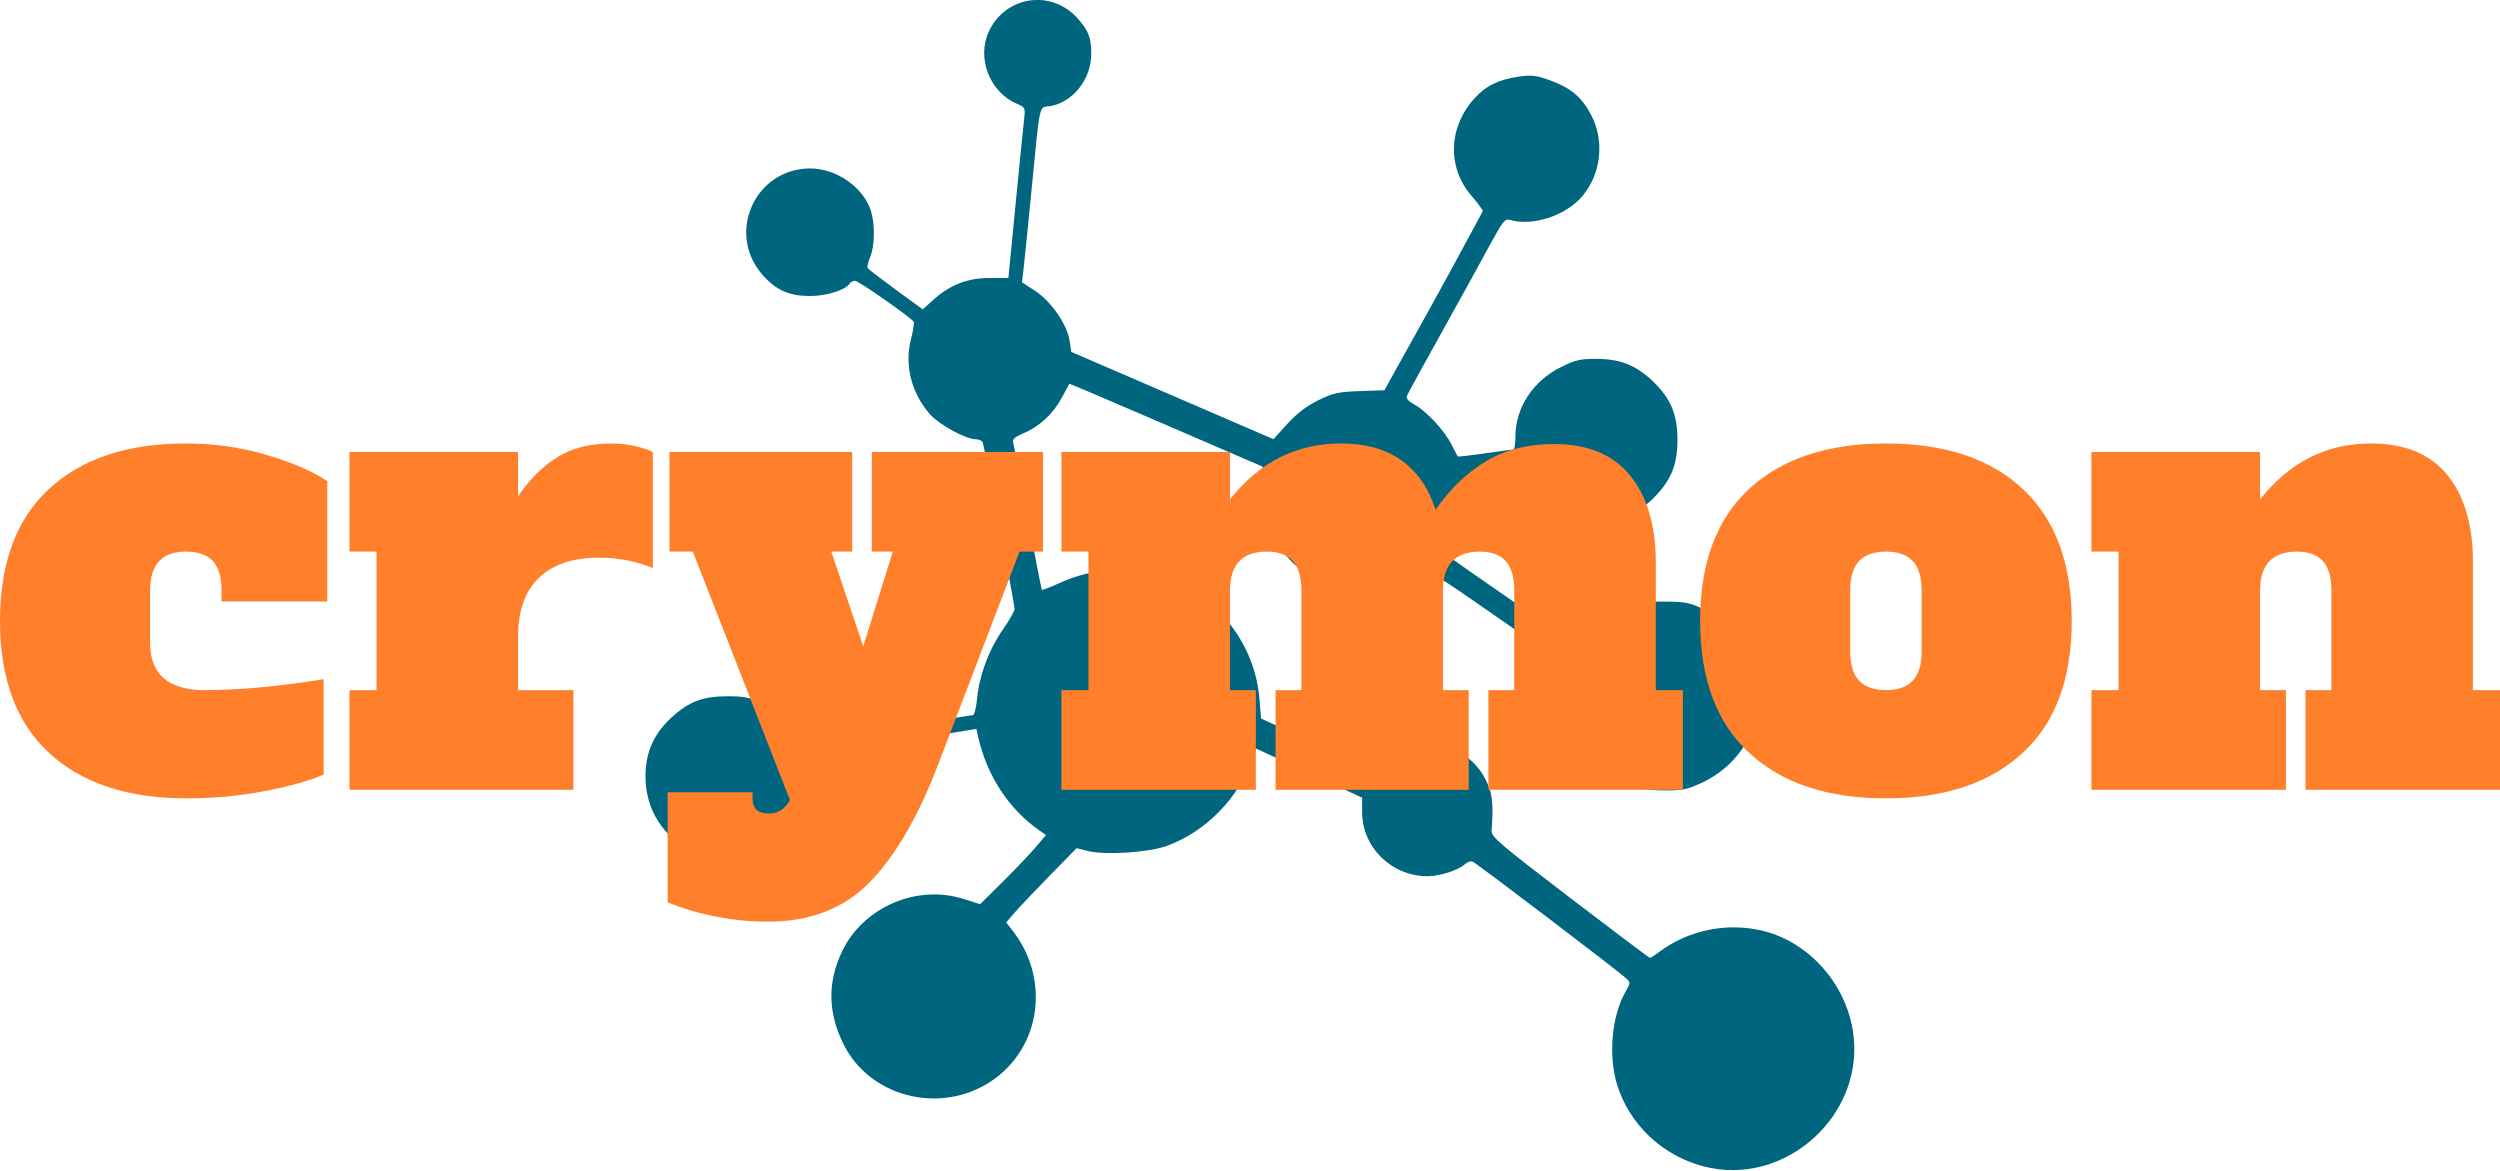
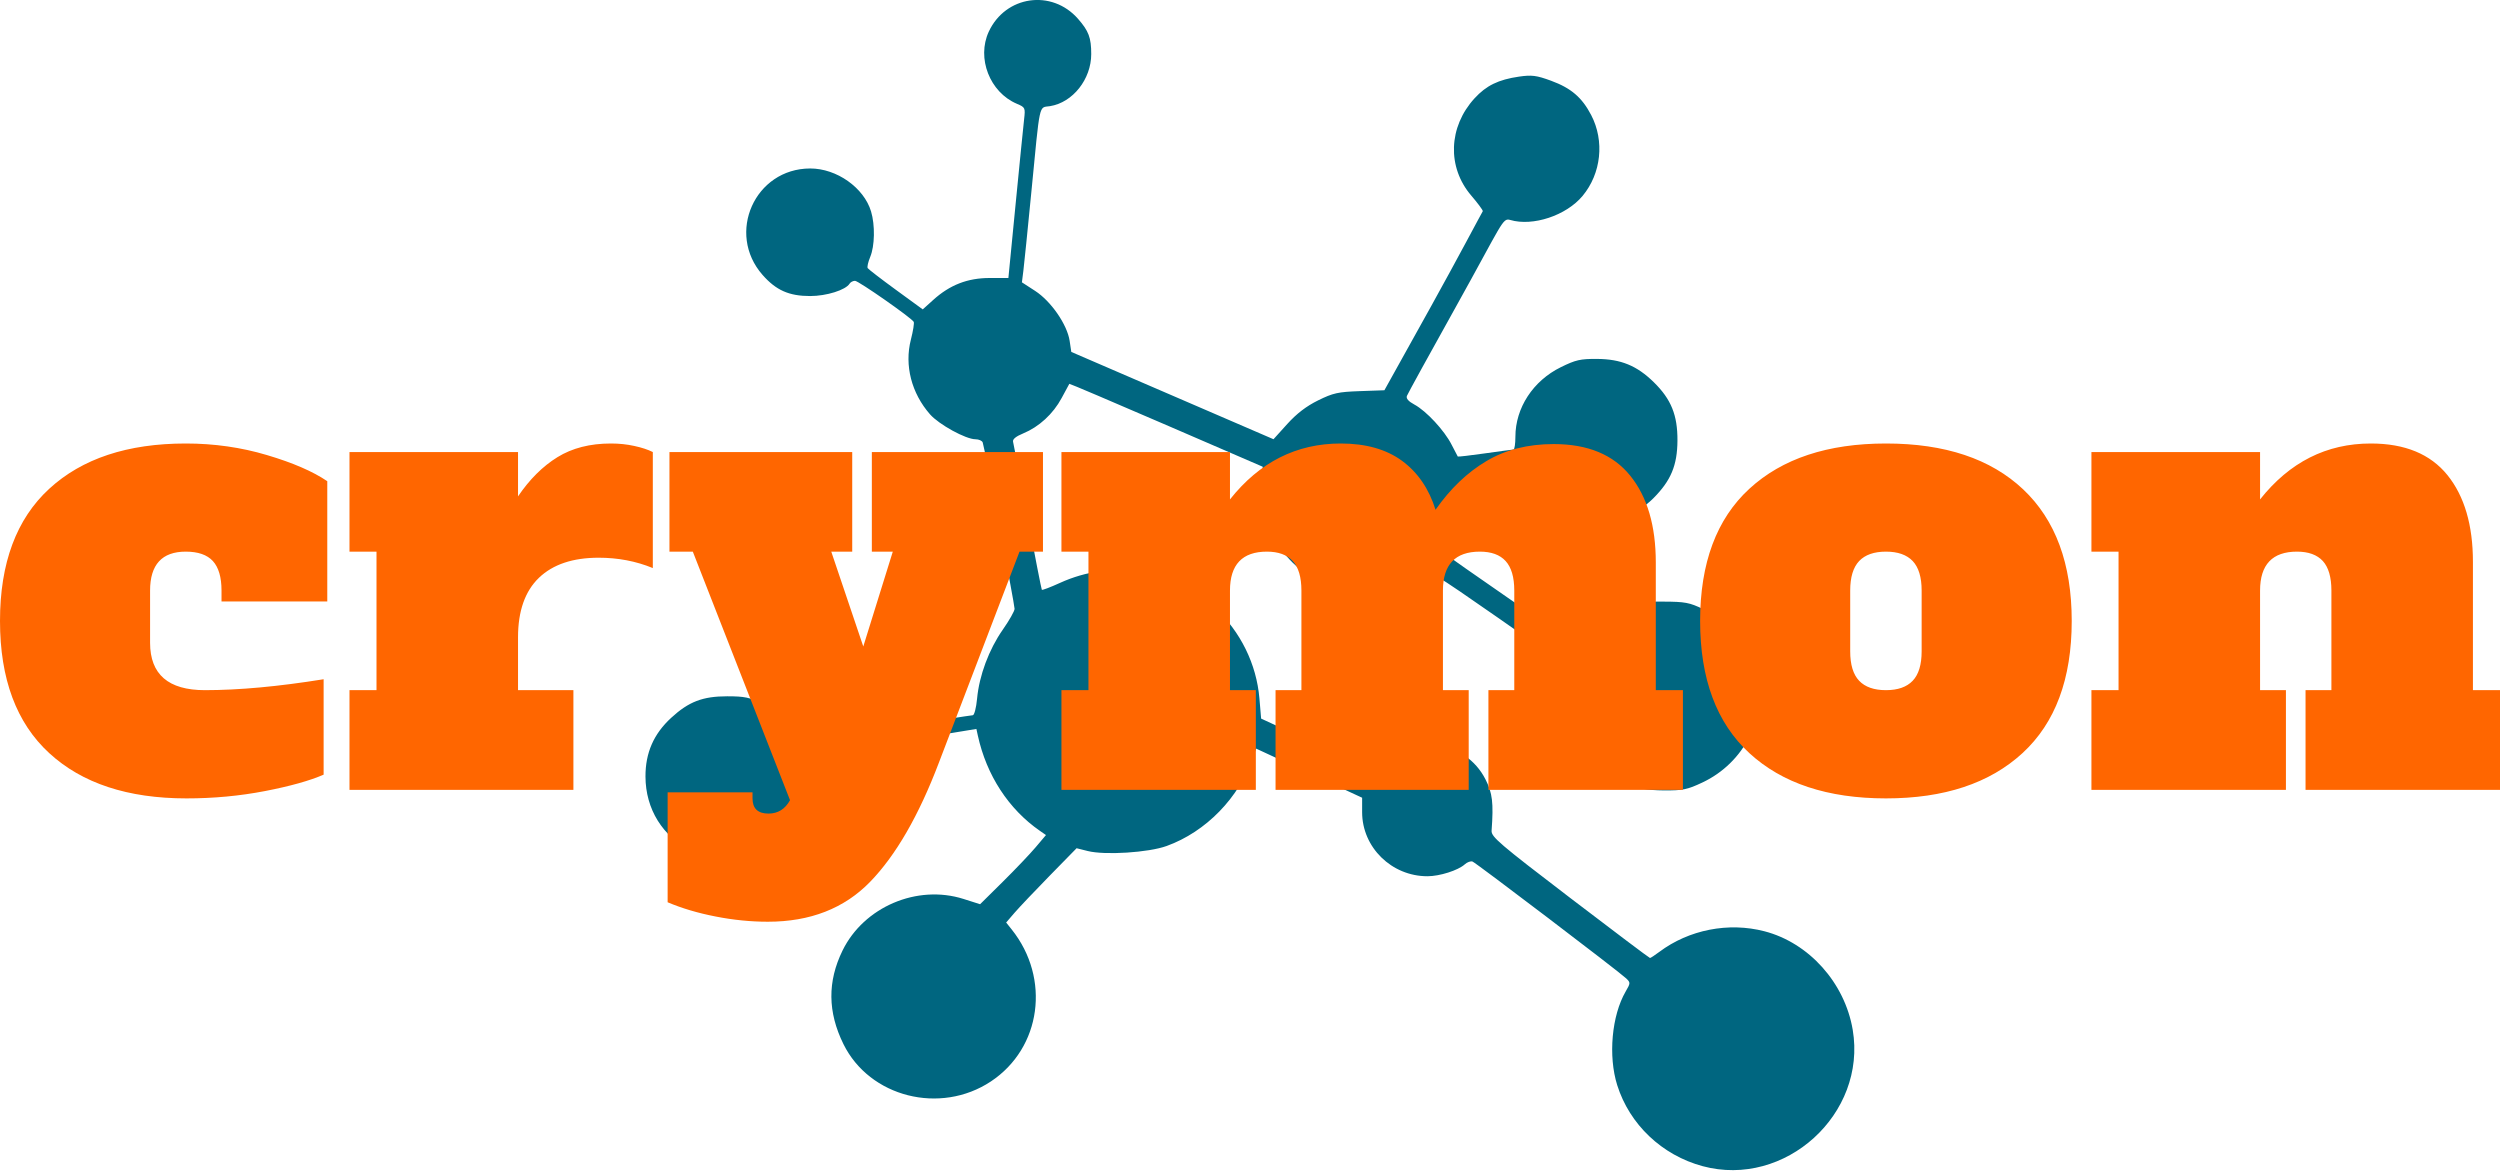
<svg xmlns="http://www.w3.org/2000/svg" width="256.38" height="120" preserveAspectRatio="xMidYMid" version="1.1" viewBox="61.959 5.6 256.38 120">
  <defs>
    <filter id="editing-jagged-46-1" x="0" y="0" width="1" height="1">
      <feTurbulence baseFrequency="0" result="turb" seed="1" />
      <feDisplacementMap in="SourceGraphic" in2="turb" />
    </filter>
  </defs>
-   <g transform="translate(-.00017188 .00014026)">
+   <g transform="translate(1.2e-7 .0032768)">
    <path d="m236.57 125.19c-4.172-1.124-7.494-4.274-8.763-8.31-0.939-2.986-0.563-7.145 0.869-9.607 0.501-0.862 0.503-0.91 0.045-1.345-0.742-0.705-15.371-11.829-15.749-11.976-0.186-0.072-0.545 0.057-0.799 0.287-0.681 0.616-2.573 1.218-3.829 1.218-3.675 0-6.696-2.963-6.696-6.567v-1.485l-10.872-5.038-0.295 0.853c-1.449 4.185-4.837 7.671-8.879 9.135-1.867 0.677-6.327 0.961-8.095 0.516l-1.141-0.287-2.753 2.812c-1.514 1.547-3.139 3.261-3.612 3.81l-0.859 0.997 0.564 0.706c4.016 5.027 3.044 12.159-2.126 15.59-5.195 3.448-12.446 1.612-15.125-3.83-1.618-3.286-1.648-6.414-0.092-9.593 2.189-4.474 7.647-6.802 12.404-5.291l1.703 0.541 2.312-2.287c1.272-1.258 2.792-2.853 3.378-3.546l1.066-1.26-0.627-0.434c-3.208-2.225-5.471-5.7-6.362-9.774l-0.147-0.674-8.458 1.388c-4.652 0.763-8.546 1.391-8.655 1.394-0.108 0.004-0.197 0.87-0.197 1.925 0 1.067-0.185 2.462-0.417 3.143-0.54 1.584-2.444 3.689-4.14 4.578-1.159 0.607-1.654 0.702-3.697 0.706-1.972 0.004-2.57-0.099-3.648-0.63-2.962-1.458-4.715-4.285-4.724-7.621-7e-3 -2.433 0.838-4.367 2.633-6.021 1.797-1.656 3.236-2.21 5.74-2.21 1.787 2.25e-4 2.321 0.112 3.617 0.759 1.531 0.764 3.103 2.241 3.641 3.421 0.209 0.458 0.443 0.602 0.84 0.512 0.82-0.185 16.766-2.749 17.094-2.749 0.156 0 0.353-0.758 0.441-1.7 0.222-2.378 1.214-5.039 2.636-7.074 0.666-0.953 1.211-1.915 1.211-2.137 0-0.465-3.085-16.569-3.269-17.063-0.067-0.18-0.401-0.328-0.743-0.328-0.989 0-3.74-1.508-4.659-2.555-1.905-2.17-2.639-5.026-1.966-7.653 0.23-0.898 0.362-1.724 0.292-1.836-0.27-0.437-5.663-4.204-6.019-4.204-0.207 0-0.458 0.13-0.556 0.289-0.404 0.654-2.369 1.272-4.045 1.272-2.162 0-3.493-0.59-4.878-2.163-3.759-4.27-0.794-10.907 4.878-10.92 2.717-6e-3 5.516 1.97 6.247 4.41 0.42 1.403 0.38 3.54-0.087 4.659-0.215 0.515-0.332 1.032-0.26 1.149 0.072 0.117 1.373 1.117 2.889 2.223l2.758 2.01 1.074-0.97c1.707-1.542 3.527-2.249 5.788-2.249h1.92l0.735-7.519c0.404-4.136 0.798-8.071 0.876-8.746 0.137-1.194 0.117-1.237-0.745-1.603-2.774-1.178-4.136-4.674-2.879-7.39 1.713-3.7 6.463-4.386 9.153-1.322 1.097 1.249 1.356 1.941 1.356 3.615 0 2.578-1.891 4.969-4.226 5.342-1.175 0.188-0.995-0.647-1.934 9.005-0.357 3.675-0.717 7.218-0.799 7.872l-0.15 1.19 1.358 0.88c1.63 1.056 3.287 3.456 3.537 5.123l0.17 1.135 20.735 8.952 1.411-1.56c0.971-1.073 1.957-1.828 3.16-2.421 1.542-0.76 2.048-0.872 4.276-0.951l2.527-0.089 4.817-8.666c2.649-4.767 5.205-9.612 5.27-9.691 0.064-0.079-0.627-0.964-1.179-1.608-2.491-2.905-2.351-7.037 0.337-9.974 1.2-1.311 2.449-1.92 4.564-2.226 1.304-0.189 1.79-0.126 3.29 0.425 2.047 0.753 3.164 1.71 4.108 3.521 1.385 2.657 1.031 5.985-0.882 8.287-1.672 2.012-5.103 3.152-7.424 2.467-0.802-0.237-0.769 0.296-5.583 8.93-2.672 4.792-4.926 8.892-5.009 9.11-0.103 0.268 0.149 0.559 0.775 0.896 1.216 0.655 3.078 2.664 3.806 4.108 0.319 0.633 0.605 1.18 0.635 1.216 0.03 0.036 1.283-0.109 2.785-0.323 1.502-0.213 2.818-0.39 2.927-0.393 0.108-0.003 0.197-0.593 0.197-1.312 0-2.956 1.811-5.732 4.654-7.131 1.53-0.753 2.011-0.863 3.727-0.85 2.448 0.018 4.085 0.693 5.821 2.397 1.773 1.741 2.431 3.369 2.417 5.973-0.015 2.546-0.668 4.111-2.475 5.924-3.762 3.775-10.701 2.764-13.115-1.912-0.451-0.874-0.581-0.954-1.354-0.835-0.47 0.072-1.798 0.275-2.951 0.45-1.837 0.279-2.09 0.382-2.043 0.835 0.124 1.189-0.519 3.951-1.262 5.423-0.438 0.869-0.7 1.667-0.581 1.775 0.246 0.223 12.88 8.976 13.388 9.275 0.213 0.126 0.802-0.321 1.658-1.257 0.874-0.957 1.923-1.745 3.071-2.31 1.606-0.79 1.94-0.857 4.238-0.849 2.205 0.008 2.676 0.097 4.061 0.768 1.99 0.963 3.754 2.724 4.738 4.729 0.696 1.419 0.77 1.82 0.77 4.189-5e-5 2.341-0.079 2.78-0.736 4.119-1.014 2.065-2.726 3.742-4.84 4.74-1.564 0.738-2.013 0.83-3.99 0.816-3.115-0.023-4.865-0.736-6.967-2.837-1.165-1.165-1.756-2.019-2.193-3.168-0.589-1.548-0.822-4.053-0.535-5.759 0.128-0.761-0.05-0.905-7.179-5.87-6.725-4.683-7.354-5.062-7.862-4.745-4.762 2.977-10.089 2.469-13.611-1.296-1.99-2.127-2.653-3.82-2.715-6.932l-0.051-2.589-9.896-4.278c-5.443-2.353-9.912-4.254-9.932-4.224-0.02 0.03-0.374 0.686-0.788 1.458-0.872 1.628-2.318 2.958-3.942 3.628-0.762 0.314-1.108 0.602-1.039 0.864 0.057 0.216 0.727 3.695 1.488 7.731 0.761 4.036 1.418 7.385 1.461 7.443 0.043 0.058 0.875-0.258 1.849-0.702 5.406-2.465 11.561-1.48 15.895 2.543 2.633 2.444 4.273 5.78 4.57 9.296l0.175 2.071 11.526 5.337 0.753-0.753c3.202-3.202 8.684-2.366 10.723 1.636 0.724 1.421 0.842 2.406 0.633 5.275-0.046 0.628 0.78 1.335 8.038 6.879 4.449 3.398 8.142 6.179 8.207 6.179 0.065 0 0.493-0.281 0.952-0.625 3.04-2.279 7.104-3.076 10.788-2.116 4.567 1.19 8.236 5.287 9.049 10.105 1.457 8.639-6.936 16.261-15.396 13.983z" fill="#006680" stroke-width=".262" />
-     <path transform="matrix(.98598 0 0 .97366 15.415 10.837)" d="m66.596 78.71q-9.15 0-14.27-4.77t-5.12-13.92 5.12-13.92 14.2-4.77q4.42 0 8.45 1.22 4.03 1.21 6.27 2.75v12.67h-11v-1.15q0-2.11-0.9-3.11-0.9-0.99-2.82-0.99-3.71 0-3.71 4.1v5.5q0 4.99 5.7 4.99 5.31 0 12.35-1.15v10.05q-2.18 0.96-6.11 1.73-3.94 0.77-8.16 0.77zm44.16-37.38q1.28 0 2.43 0.26 1.15 0.25 1.92 0.64v12.22q-2.62-1.09-5.63-1.09-4.03 0-6.21 2.11-2.18 2.12-2.18 6.28v5.56h5.76v10.5h-23.29v-10.5h2.81v-14.59h-2.81v-10.49h17.53v4.67q1.8-2.69 4.1-4.13t5.57-1.44zm27.13 0.9h17.8v10.49h-2.44l-8.38 22.21q-3.14 8.38-7.17 12.58-4.03 4.19-10.62 4.19-2.69 0-5.44-0.55-2.75-0.54-4.99-1.5v-11.58h8.83v0.64q0 1.6 1.66 1.6 1.47 0 2.24-1.41l-10.11-26.18h-2.43v-10.49h19.01v10.49h-2.18l3.33 9.99 3.07-9.99h-2.18zm81.54 25.08h2.82v10.5h-20.23v-10.5h2.69v-10.49q0-2.11-0.9-3.11-0.89-0.99-2.68-0.99-3.84 0-3.84 4.1v10.49h2.68v10.5h-20.09v-10.5h2.69v-10.49q0-2.11-0.9-3.11-0.9-0.99-2.69-0.99-3.84 0-3.84 4.1v10.49h2.69v10.5h-20.22v-10.5h2.81v-14.59h-2.81v-10.49h17.53v4.99q4.61-5.89 11.52-5.89 3.91 0 6.37 1.82 2.46 1.83 3.49 5.16 2.3-3.33 5.28-5.12 2.97-1.8 7.01-1.8 5.31 0 7.96 3.33 2.66 3.33 2.66 9.15zm23.94 11.4q-9.09 0-14.21-4.77t-5.12-13.92 5.12-13.92 14.21-4.77q9.21 0 14.27 4.83 5.05 4.83 5.05 13.86 0 9.15-5.12 13.92t-14.2 4.77zm0-11.4q1.85 0 2.78-0.99t0.93-3.1v-6.4q0-2.11-0.93-3.11-0.93-0.99-2.78-0.99-1.86 0-2.79 0.99-0.93 1-0.93 3.11v6.4q0 2.11 0.93 3.1t2.79 0.99zm61.05 0h2.82v10.5h-20.23v-10.5h2.69v-10.49q0-2.11-0.89-3.11-0.9-0.99-2.69-0.99-3.84 0-3.84 4.1v10.49h2.69v10.5h-20.23v-10.5h2.82v-14.59h-2.82v-10.49h17.54v4.99q4.61-5.89 11.52-5.89 5.31 0 7.97 3.33 2.65 3.33 2.65 9.15z" fill="#ff7f2a" filter="url(#editing-jagged-46-1)" />
+     <path transform="matrix(.98598 0 0 .97366 15.415 10.837)" d="m66.596 78.71q-9.15 0-14.27-4.77t-5.12-13.92 5.12-13.92 14.2-4.77q4.42 0 8.45 1.22 4.03 1.21 6.27 2.75v12.67h-11v-1.15q0-2.11-0.9-3.11-0.9-0.99-2.82-0.99-3.71 0-3.71 4.1v5.5q0 4.99 5.7 4.99 5.31 0 12.35-1.15v10.05q-2.18 0.96-6.11 1.73-3.94 0.77-8.16 0.77zm44.16-37.38q1.28 0 2.43 0.26 1.15 0.25 1.92 0.64v12.22q-2.62-1.09-5.63-1.09-4.03 0-6.21 2.11-2.18 2.12-2.18 6.28v5.56h5.76v10.5h-23.29v-10.5h2.81v-14.59h-2.81v-10.49h17.53v4.67q1.8-2.69 4.1-4.13t5.57-1.44zm27.13 0.9h17.8v10.49h-2.44l-8.38 22.21q-3.14 8.38-7.17 12.58-4.03 4.19-10.62 4.19-2.69 0-5.44-0.55-2.75-0.54-4.99-1.5v-11.58h8.83v0.64q0 1.6 1.66 1.6 1.47 0 2.24-1.41l-10.11-26.18h-2.43v-10.49h19.01v10.49h-2.18l3.33 9.99 3.07-9.99h-2.18zm81.54 25.08h2.82v10.5h-20.23v-10.5h2.69v-10.49q0-2.11-0.9-3.11-0.89-0.99-2.68-0.99-3.84 0-3.84 4.1v10.49h2.68v10.5h-20.09v-10.5h2.69v-10.49q0-2.11-0.9-3.11-0.9-0.99-2.69-0.99-3.84 0-3.84 4.1v10.49h2.69v10.5h-20.22v-10.5h2.81v-14.59h-2.81v-10.49h17.53v4.99q4.61-5.89 11.52-5.89 3.91 0 6.37 1.82 2.46 1.83 3.49 5.16 2.3-3.33 5.28-5.12 2.97-1.8 7.01-1.8 5.31 0 7.96 3.33 2.66 3.33 2.66 9.15zm23.94 11.4q-9.09 0-14.21-4.77t-5.12-13.92 5.12-13.92 14.21-4.77q9.21 0 14.27 4.83 5.05 4.83 5.05 13.86 0 9.15-5.12 13.92t-14.2 4.77zm0-11.4q1.85 0 2.78-0.99t0.93-3.1v-6.4q0-2.11-0.93-3.11-0.93-0.99-2.78-0.99-1.86 0-2.79 0.99-0.93 1-0.93 3.11v6.4q0 2.11 0.93 3.1t2.79 0.99zm61.05 0h2.82v10.5h-20.23v-10.5h2.69v-10.49q0-2.11-0.89-3.11-0.9-0.99-2.69-0.99-3.84 0-3.84 4.1v10.49h2.69v10.5h-20.23v-10.5h2.82v-14.59h-2.82v-10.49h17.54v4.99q4.61-5.89 11.52-5.89 5.31 0 7.97 3.33 2.65 3.33 2.65 9.15z" fill="#f60" filter="url(#editing-jagged-46-1)" />
  </g>
</svg>
